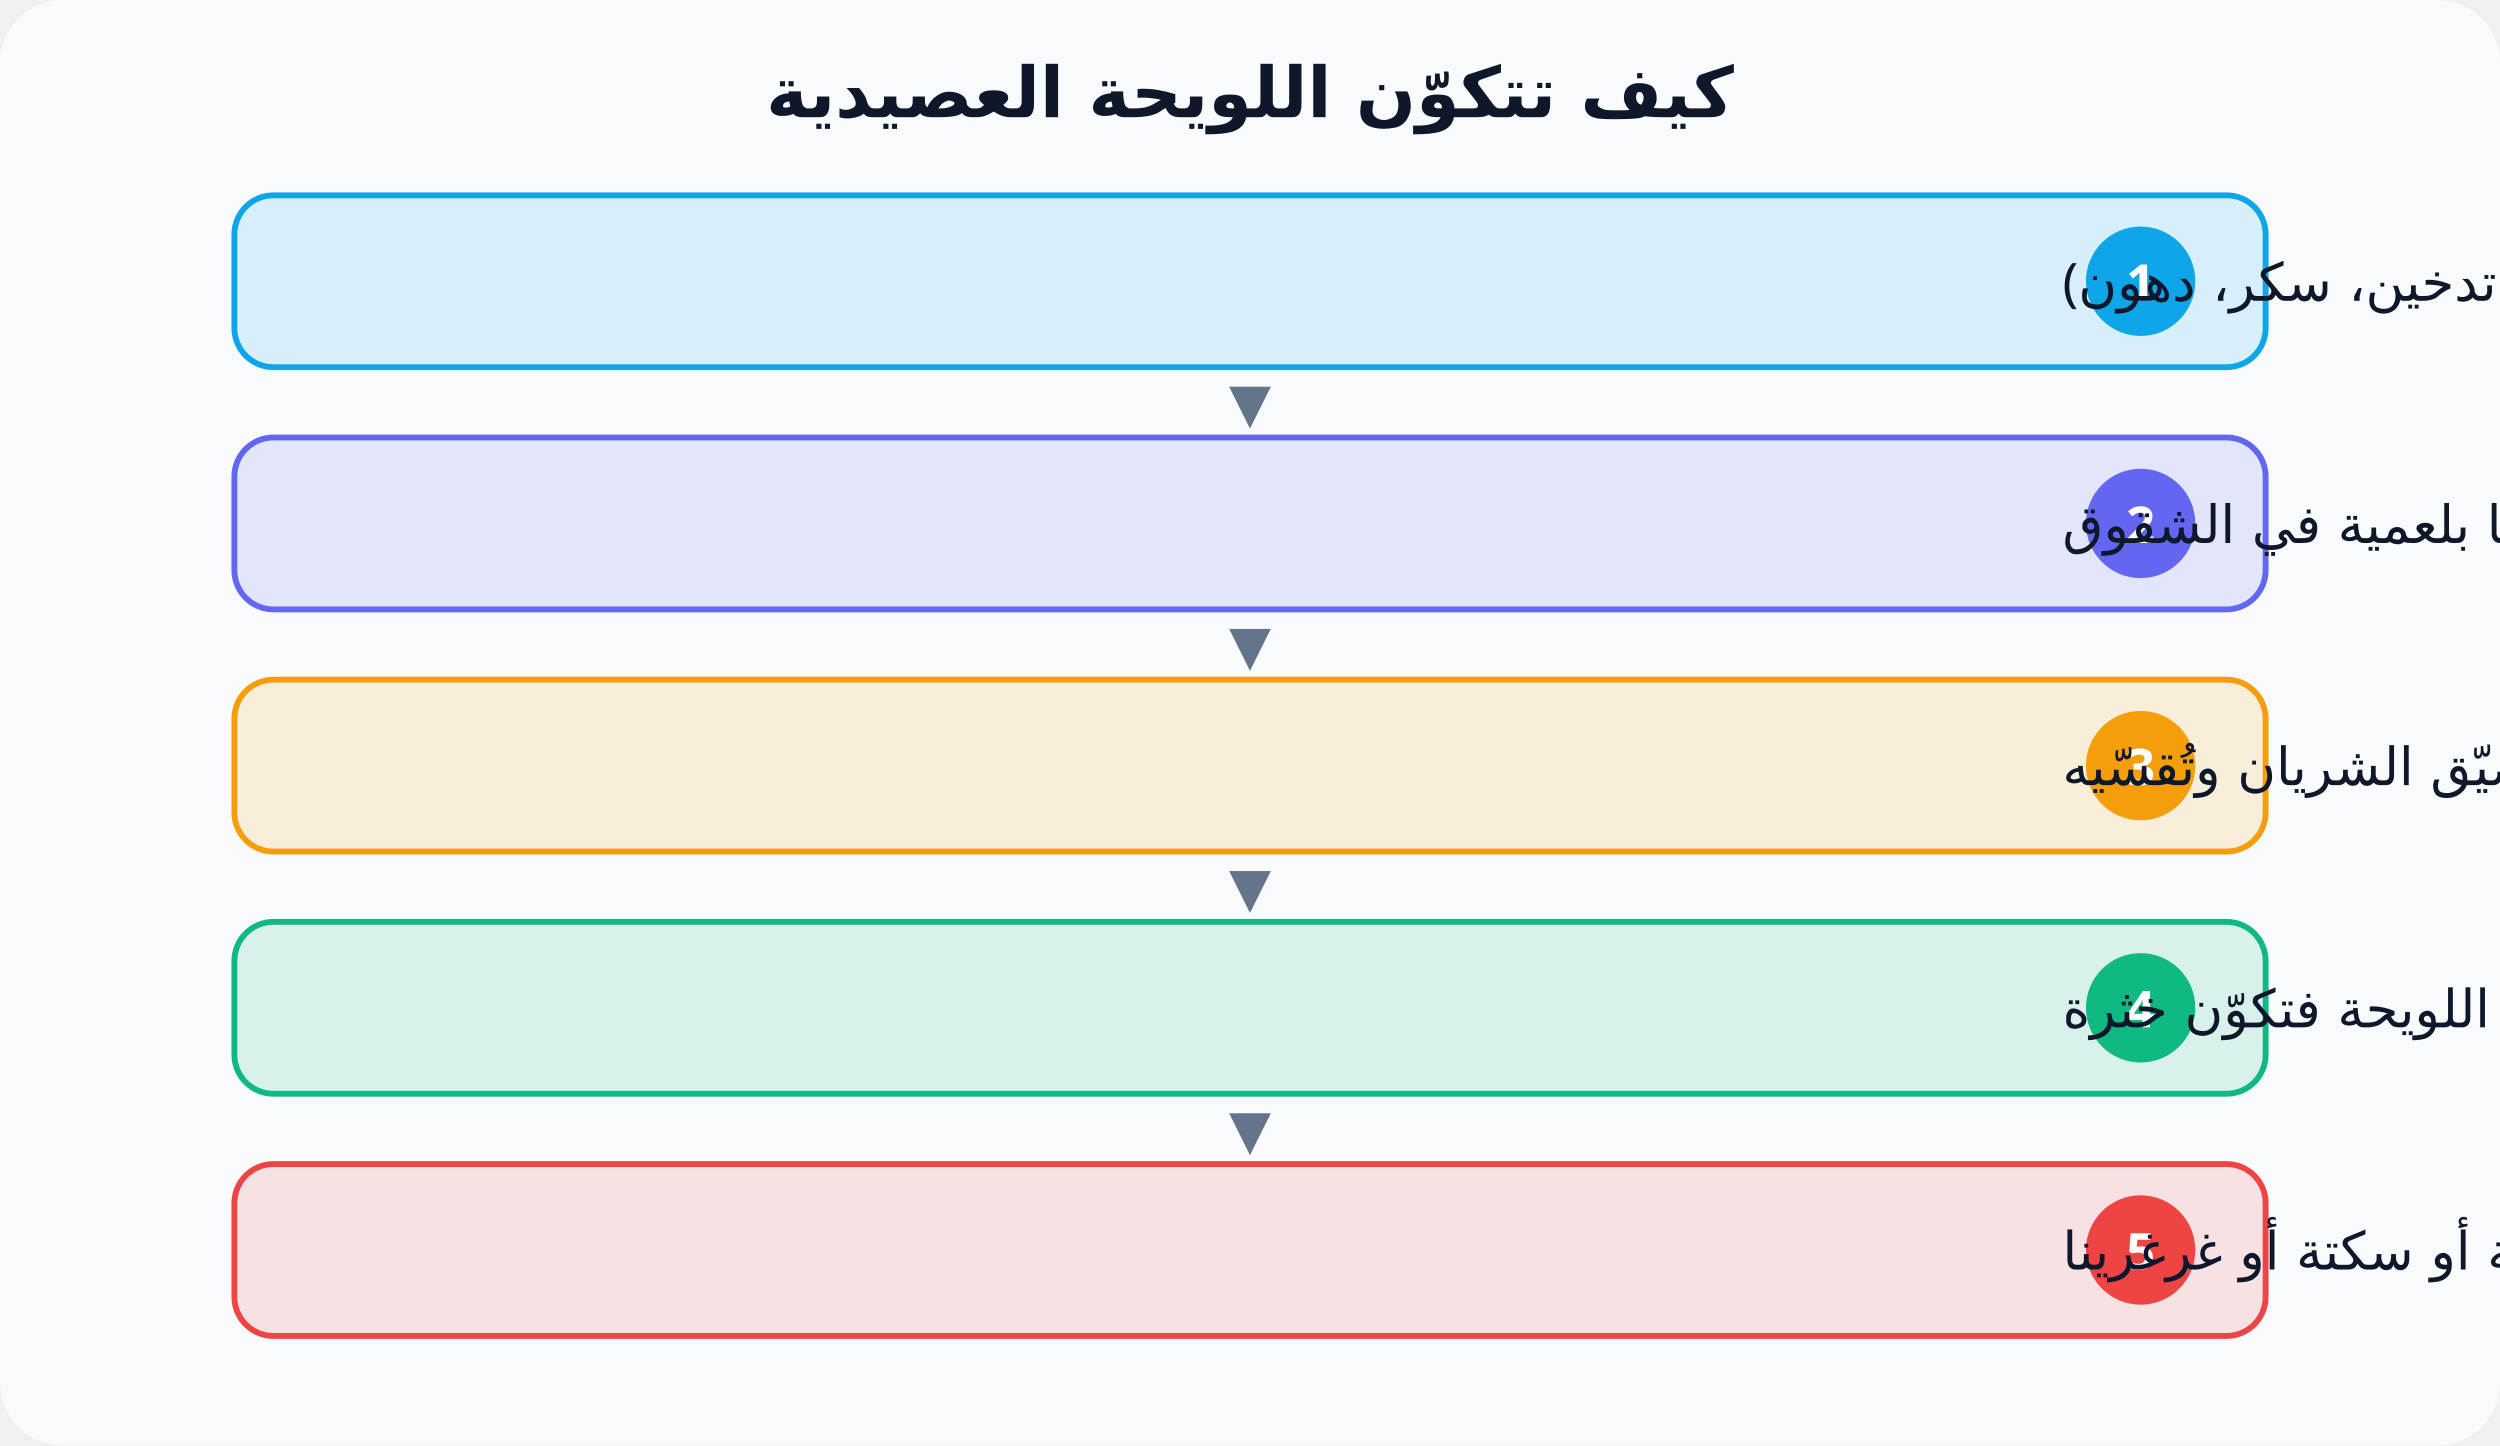
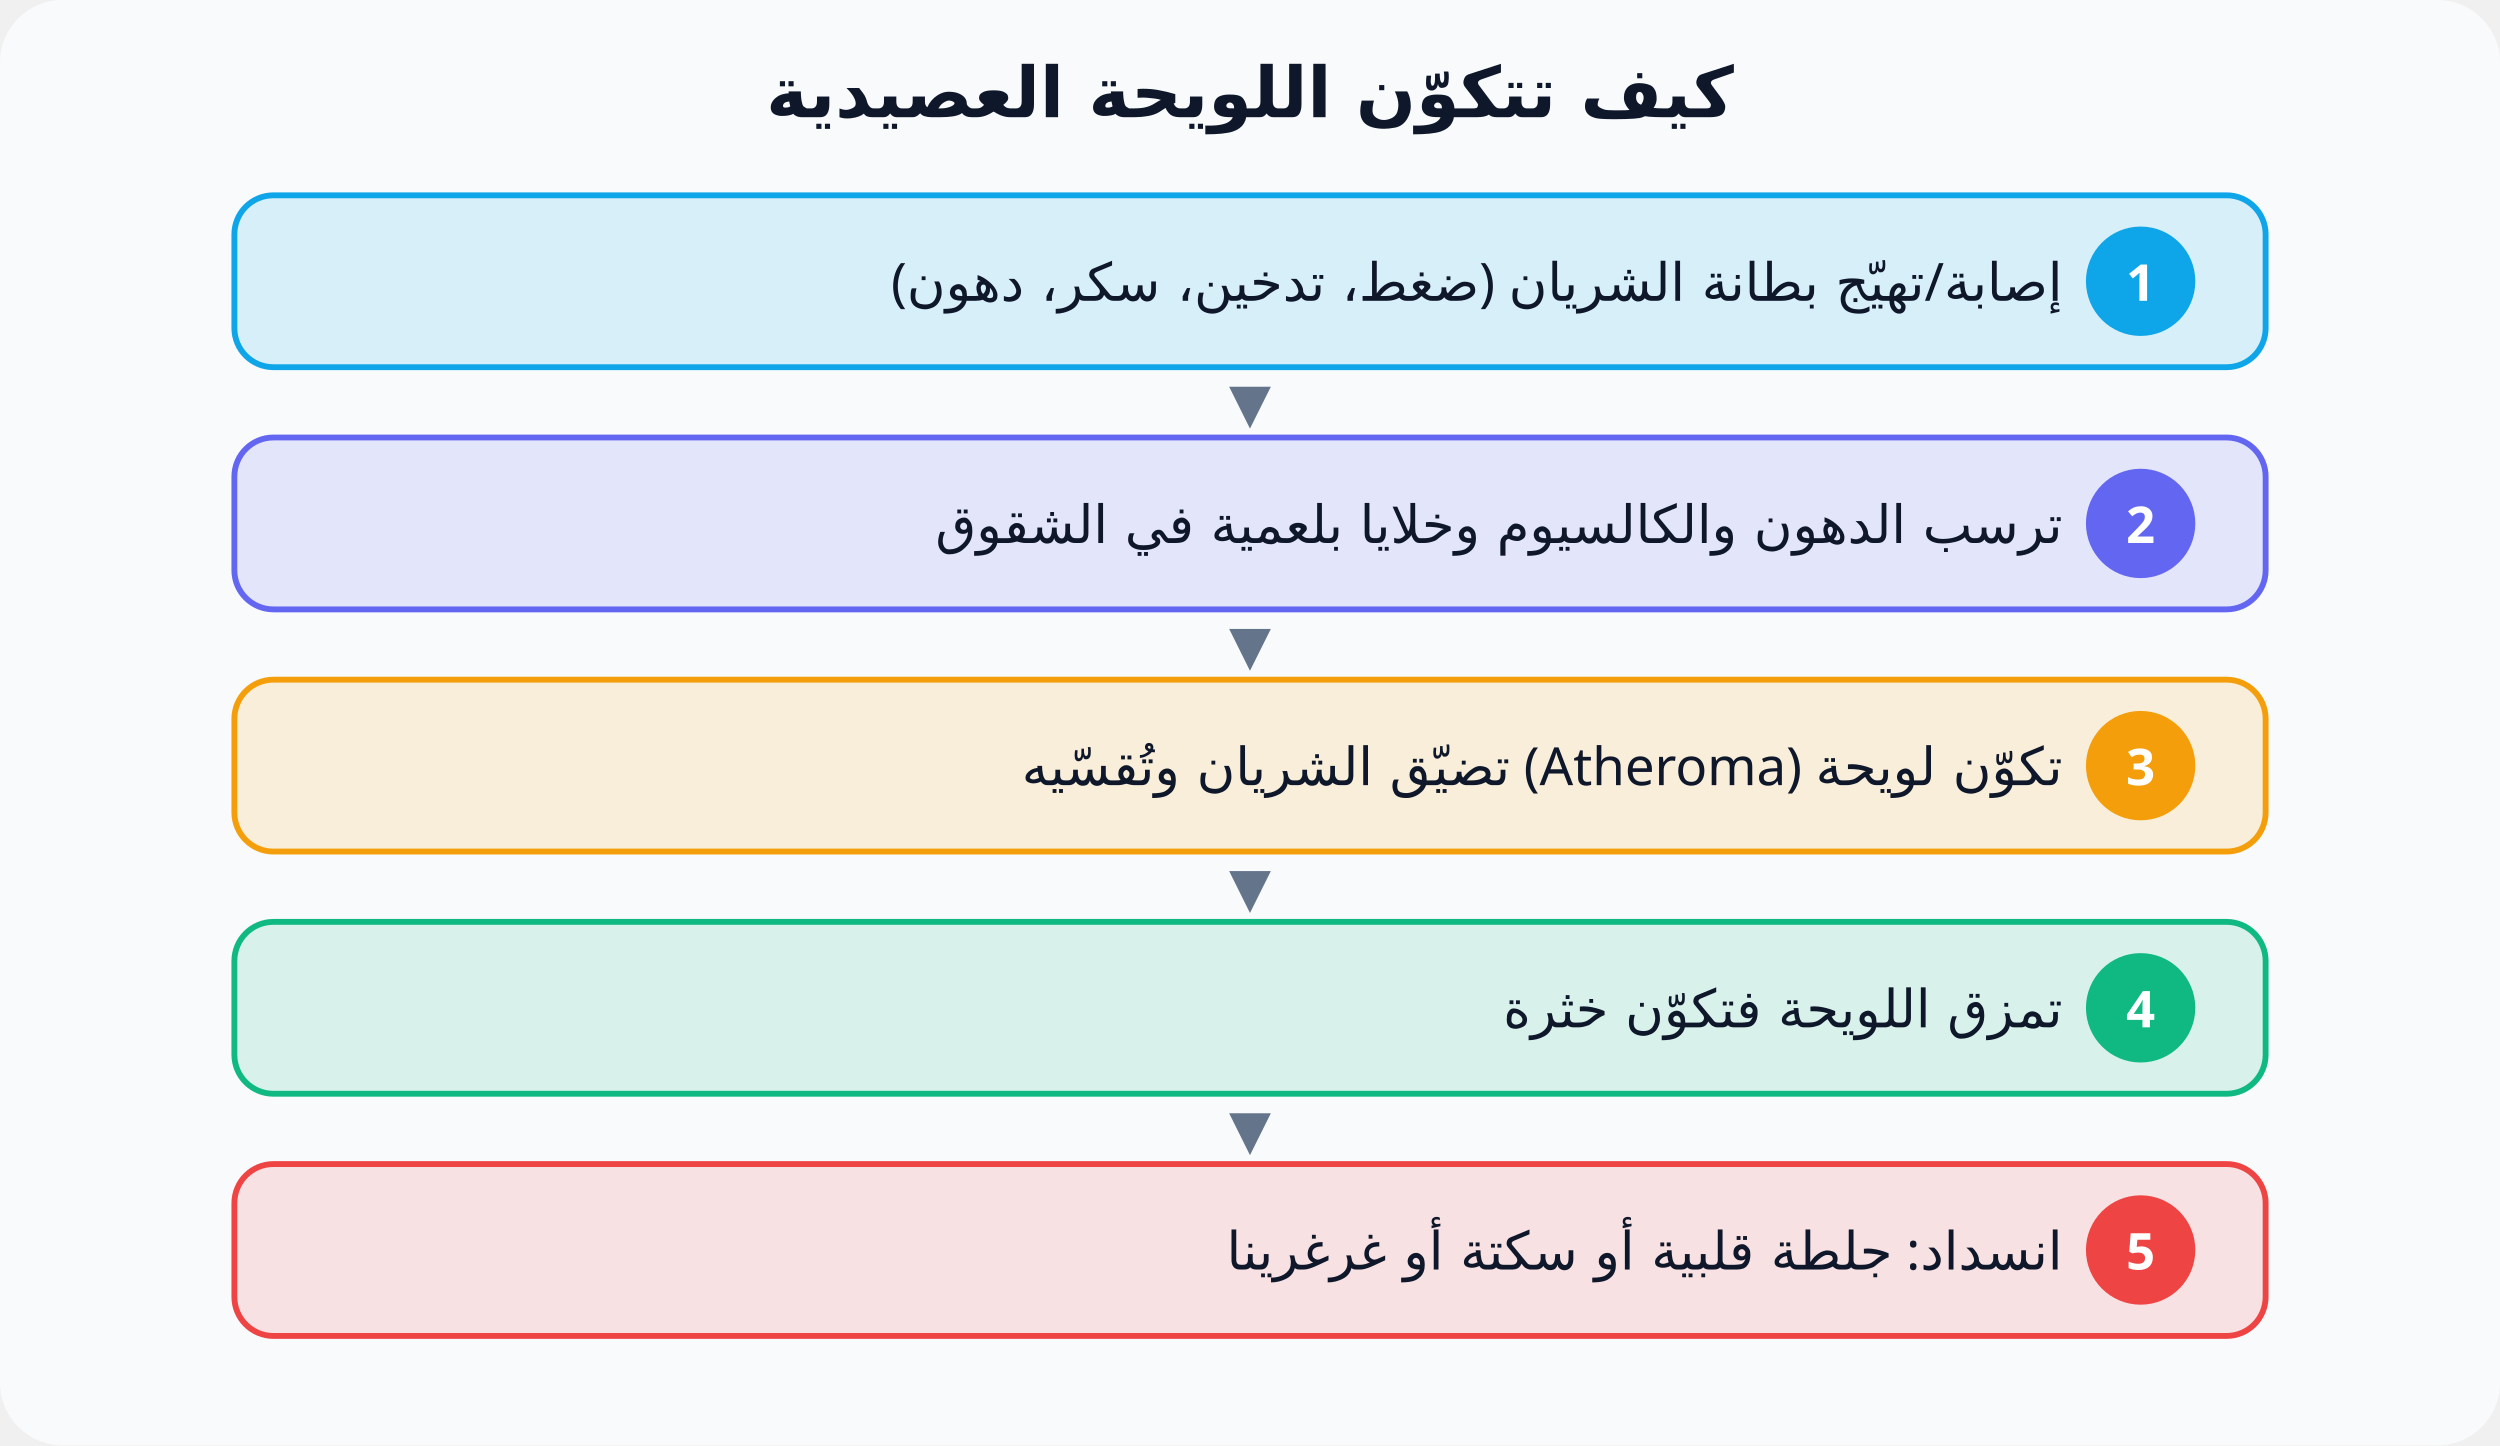
<svg xmlns="http://www.w3.org/2000/svg" viewBox="0 0 640 370" font-family="Cairo, Tahoma, sans-serif" direction="rtl">
  <rect width="640" height="370" rx="16" fill="#f8fafc" />
  <text x="320" y="30" text-anchor="middle" font-size="18" font-weight="800" fill="#0f172a">كيف تتكوّن اللويحة العصيدية</text>
  <rect x="60" y="50" width="520" height="44" rx="10" fill="#0ea5e9" fill-opacity="0.14" stroke="#0ea5e9" stroke-width="1.5" />
  <circle cx="548" cy="72.0" r="14" fill="#0ea5e9" />
  <text x="548" y="77.0" text-anchor="middle" font-size="13" font-weight="800" fill="#fff">1</text>
-   <text x="528" y="77.0" text-anchor="end" font-size="13.5" fill="#0f172a">إصابة/تهيّج بطانة الشريان (ضغط، تدخين، سكر، دهون)</text>
+   <text x="528" y="77.0" text-anchor="start" font-size="13.5" fill="#0f172a">إصابة/تهيّج بطانة الشريان (ضغط، تدخين، سكر، دهون)</text>
  <text x="320" y="108" text-anchor="middle" font-size="14" fill="#64748b">▼</text>
  <rect x="60" y="112" width="520" height="44" rx="10" fill="#6366f1" fill-opacity="0.14" stroke="#6366f1" stroke-width="1.5" />
  <circle cx="548" cy="134.0" r="14" fill="#6366f1" />
  <text x="548" y="139.0" text-anchor="middle" font-size="13" font-weight="800" fill="#fff">2</text>
-   <text x="528" y="139.0" text-anchor="end" font-size="13.5" fill="#0f172a">ترسب الدهون والكالسيوم وخلايا بلعمية في الشقوق</text>
+   <text x="528" y="139.0" text-anchor="start" font-size="13.5" fill="#0f172a">ترسب الدهون والكالسيوم وخلايا بلعمية في الشقوق</text>
  <text x="320" y="170" text-anchor="middle" font-size="14" fill="#64748b">▼</text>
  <rect x="60" y="174" width="520" height="44" rx="10" fill="#f59e0b" fill-opacity="0.14" stroke="#f59e0b" stroke-width="1.5" />
  <circle cx="548" cy="196.0" r="14" fill="#f59e0b" />
  <text x="548" y="201.0" text-anchor="middle" font-size="13" font-weight="800" fill="#fff">3</text>
-   <text x="528" y="201.0" text-anchor="end" font-size="13.5" fill="#0f172a">تكوّن لويحة (Atheroma) تضيّق الشريان وتُقسّيه</text>
+   <text x="528" y="201.0" text-anchor="start" font-size="13.5" fill="#0f172a">تكوّن لويحة (Atheroma) تضيّق الشريان وتُقسّيه</text>
  <text x="320" y="232" text-anchor="middle" font-size="14" fill="#64748b">▼</text>
  <rect x="60" y="236" width="520" height="44" rx="10" fill="#10b981" fill-opacity="0.14" stroke="#10b981" stroke-width="1.5" />
  <circle cx="548" cy="258.0" r="14" fill="#10b981" />
  <text x="548" y="263.0" text-anchor="middle" font-size="13" font-weight="800" fill="#fff">4</text>
-   <text x="528" y="263.0" text-anchor="end" font-size="13.5" fill="#0f172a">تمزق اللويحة فتكوّن خثرة</text>
+   <text x="528" y="263.0" text-anchor="start" font-size="13.5" fill="#0f172a">تمزق اللويحة فتكوّن خثرة</text>
  <text x="320" y="294" text-anchor="middle" font-size="14" fill="#64748b">▼</text>
  <rect x="60" y="298" width="520" height="44" rx="10" fill="#ef4444" fill-opacity="0.14" stroke="#ef4444" stroke-width="1.5" />
  <circle cx="548" cy="320.0" r="14" fill="#ef4444" />
  <text x="548" y="325.0" text-anchor="middle" font-size="13" font-weight="800" fill="#fff">5</text>
-   <text x="528" y="325.0" text-anchor="end" font-size="13.5" fill="#0f172a">انسداد: جلطة قلبية أو سكتة أو غرغرينا</text>
+   <text x="528" y="325.0" text-anchor="start" font-size="13.5" fill="#0f172a">انسداد: جلطة قلبية أو سكتة أو غرغرينا</text>
</svg>
